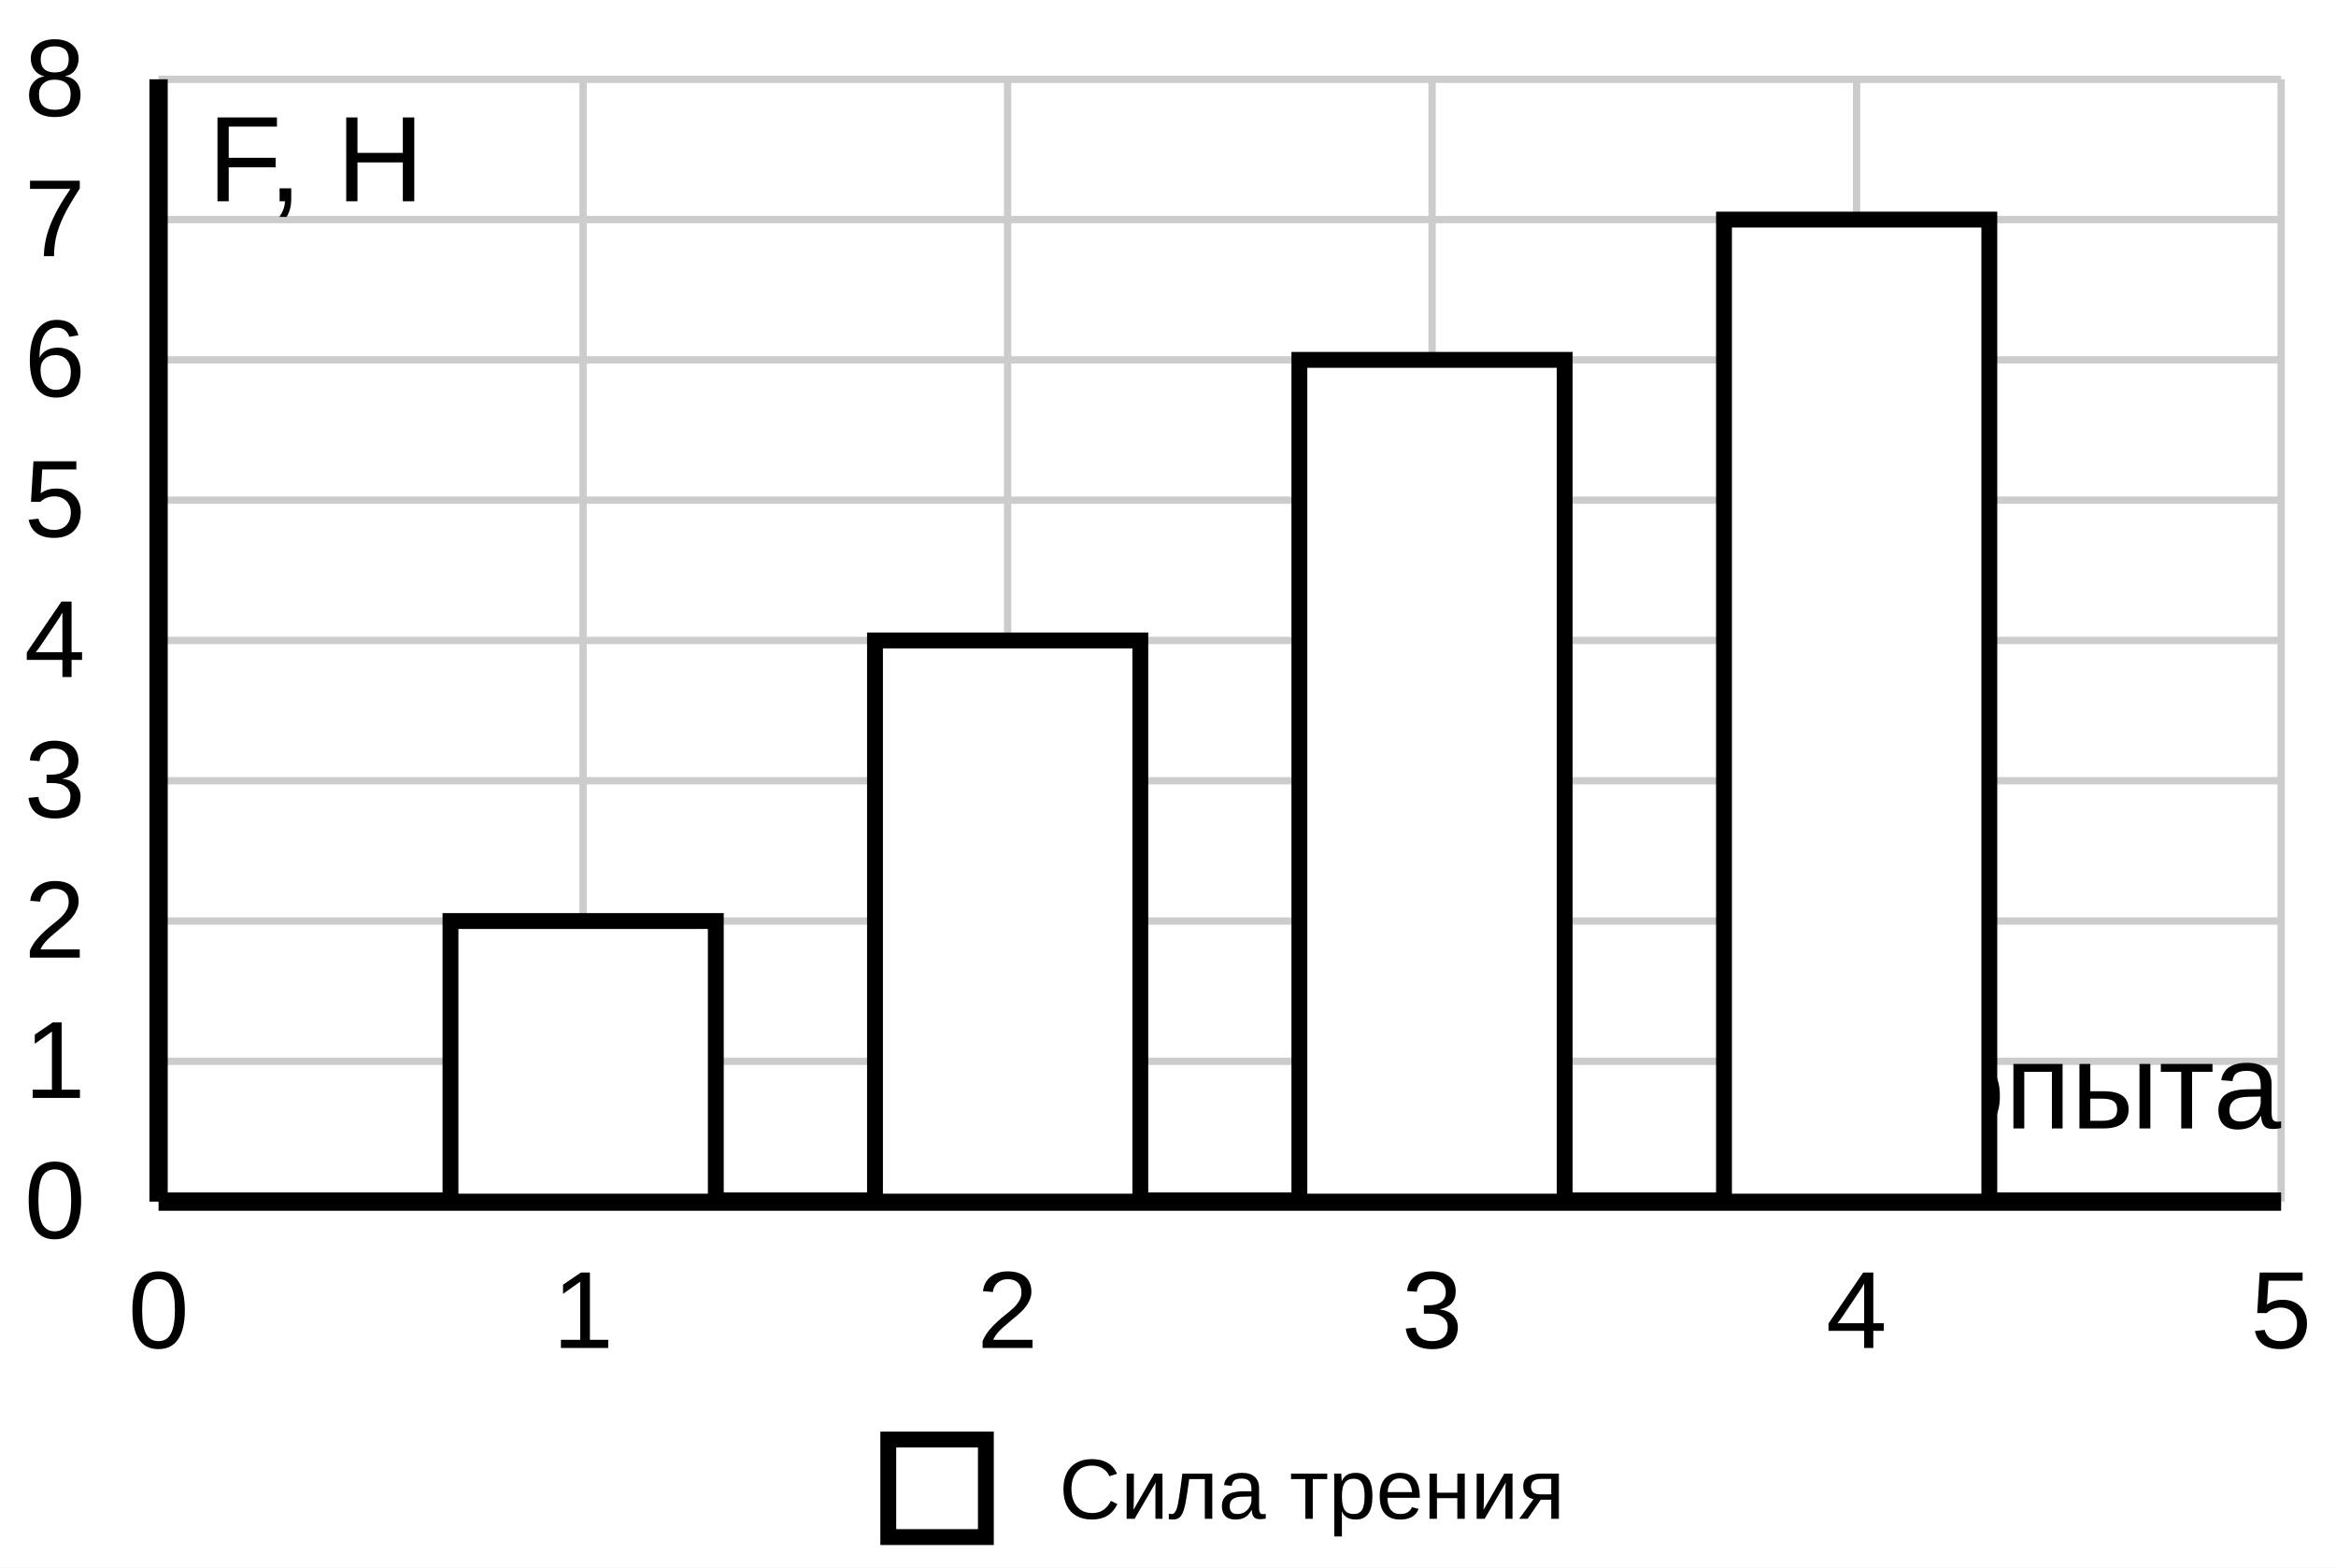
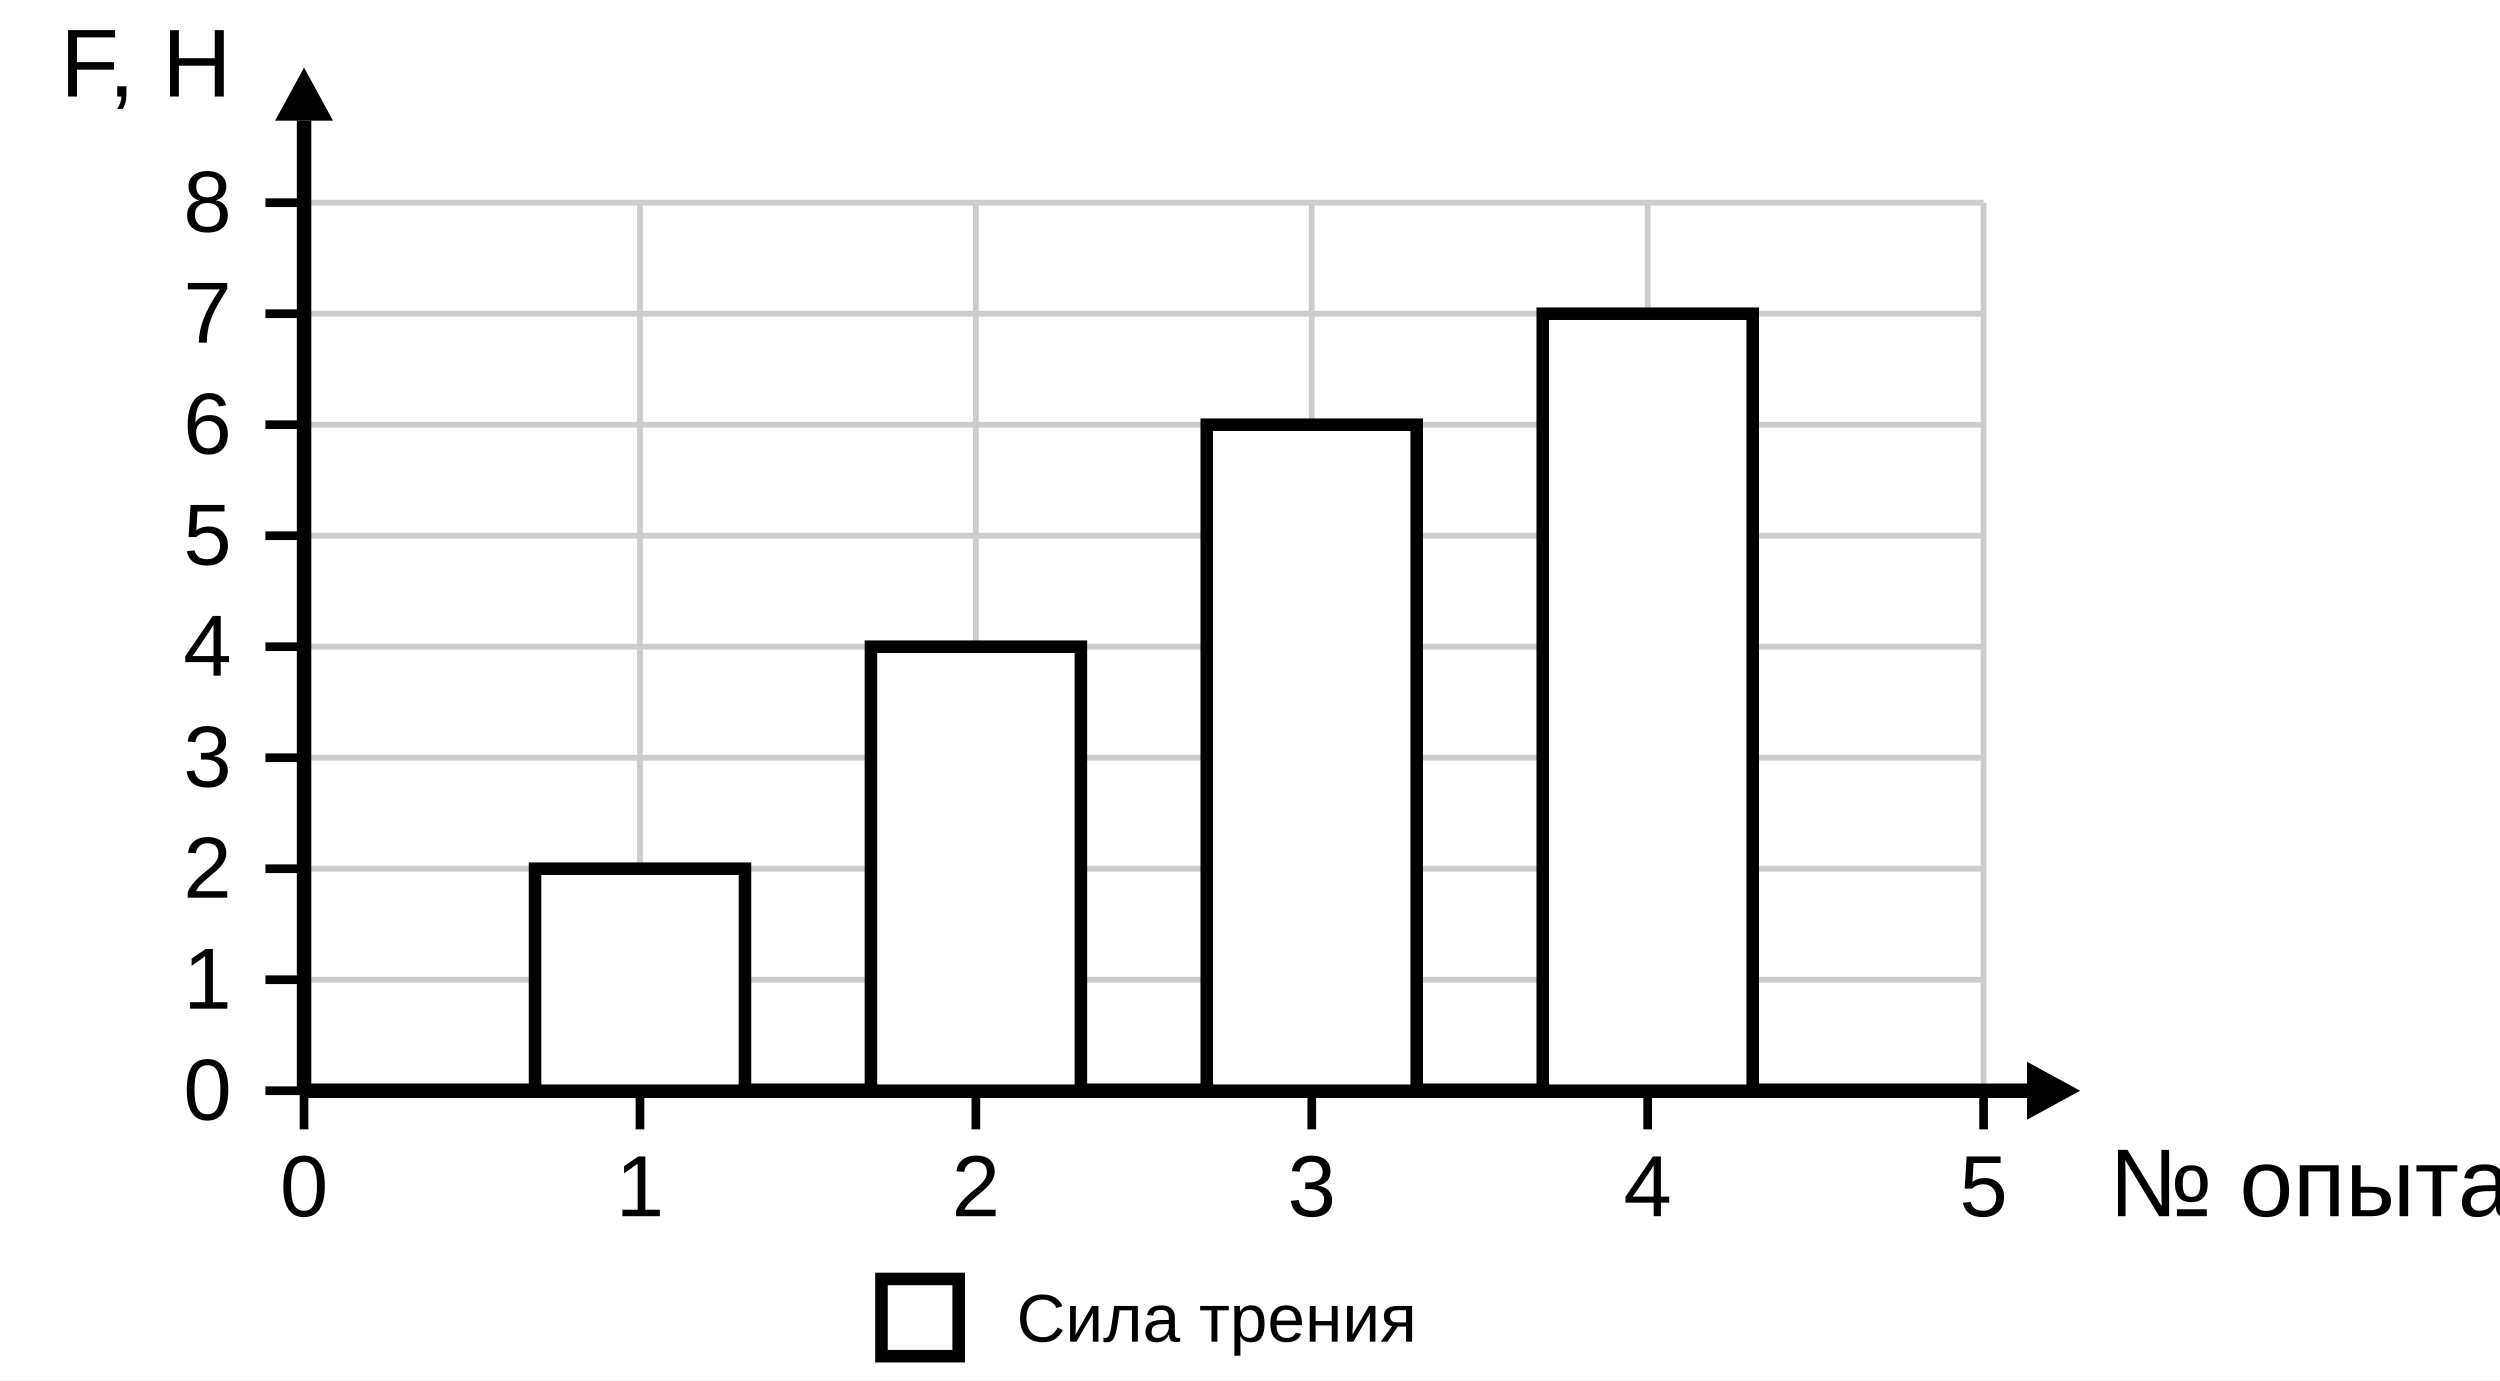
- <svg xmlns="http://www.w3.org/2000/svg" class="visual-svg" viewBox="-13 -6.5 191.5 128.5" font-family="PT Sans, Segoe UI, Verdana, Arial, sans-serif" width="287.25" height="192.75">
-   <rect x="-13" y="-6.5" width="191.5" height="128.5" fill="#fff" />
+ <svg xmlns="http://www.w3.org/2000/svg" class="visual-svg" viewBox="-31.5 -21 259 143" font-family="PT Sans, Segoe UI, Verdana, Arial, sans-serif" width="388.5" height="214.5">
+   <rect x="-31.5" y="-21" width="259" height="143" fill="#fff" />
  <line x1="0" y1="0" x2="0" y2="92" fill="none" stroke="#ccc" stroke-width="0.6" />
-   <text x="0" y="104" text-anchor="middle" fill="#000" font-size="9">0</text>
  <line x1="34.8" y1="0" x2="34.8" y2="92" fill="none" stroke="#ccc" stroke-width="0.6" />
-   <text x="34.8" y="104" text-anchor="middle" fill="#000" font-size="9">1</text>
  <line x1="69.6" y1="0" x2="69.6" y2="92" fill="none" stroke="#ccc" stroke-width="0.6" />
-   <text x="69.6" y="104" text-anchor="middle" fill="#000" font-size="9">2</text>
  <line x1="104.4" y1="0" x2="104.4" y2="92" fill="none" stroke="#ccc" stroke-width="0.6" />
-   <text x="104.4" y="104" text-anchor="middle" fill="#000" font-size="9">3</text>
  <line x1="139.2" y1="0" x2="139.2" y2="92" fill="none" stroke="#ccc" stroke-width="0.6" />
-   <text x="139.2" y="104" text-anchor="middle" fill="#000" font-size="9">4</text>
  <line x1="174" y1="0" x2="174" y2="92" fill="none" stroke="#ccc" stroke-width="0.6" />
-   <text x="174" y="104" text-anchor="middle" fill="#000" font-size="9">5</text>
  <line x1="0" y1="92" x2="174" y2="92" fill="none" stroke="#ccc" stroke-width="0.6" />
-   <text x="-6" y="95" text-anchor="end" fill="#000" font-size="9">0</text>
  <line x1="0" y1="80.5" x2="174" y2="80.5" fill="none" stroke="#ccc" stroke-width="0.6" />
-   <text x="-6" y="83.5" text-anchor="end" fill="#000" font-size="9">1</text>
  <line x1="0" y1="69" x2="174" y2="69" fill="none" stroke="#ccc" stroke-width="0.6" />
-   <text x="-6" y="72" text-anchor="end" fill="#000" font-size="9">2</text>
  <line x1="0" y1="57.5" x2="174" y2="57.5" fill="none" stroke="#ccc" stroke-width="0.6" />
-   <text x="-6" y="60.5" text-anchor="end" fill="#000" font-size="9">3</text>
  <line x1="0" y1="46" x2="174" y2="46" fill="none" stroke="#ccc" stroke-width="0.6" />
-   <text x="-6" y="49" text-anchor="end" fill="#000" font-size="9">4</text>
  <line x1="0" y1="34.5" x2="174" y2="34.5" fill="none" stroke="#ccc" stroke-width="0.6" />
-   <text x="-6" y="37.5" text-anchor="end" fill="#000" font-size="9">5</text>
  <line x1="0" y1="23" x2="174" y2="23" fill="none" stroke="#ccc" stroke-width="0.6" />
-   <text x="-6" y="26" text-anchor="end" fill="#000" font-size="9">6</text>
  <line x1="0" y1="11.5" x2="174" y2="11.5" fill="none" stroke="#ccc" stroke-width="0.6" />
-   <text x="-6" y="14.5" text-anchor="end" fill="#000" font-size="9">7</text>
  <line x1="0" y1="0" x2="174" y2="0" fill="none" stroke="#ccc" stroke-width="0.6" />
-   <text x="-6" y="3" text-anchor="end" fill="#000" font-size="9">8</text>
-   <line x1="0" y1="92" x2="174" y2="92" fill="none" stroke="#000" stroke-width="1.5" />
-   <line x1="0" y1="0" x2="0" y2="92" fill="none" stroke="#000" stroke-width="1.5" />
-   <text x="174" y="86" text-anchor="end" fill="#000" font-size="10">№ опыта</text>
-   <text x="4" y="10" fill="#000" font-size="10">F, Н</text>
+   <line x1="0" y1="92" x2="178.5" y2="92" fill="none" stroke="#000" stroke-width="1.5" />
+   <polygon points="184,92 178.5,89 178.5,95" fill="#000" />
+   <line x1="0" y1="92" x2="0" y2="-8.5" fill="none" stroke="#000" stroke-width="1.5" />
+   <polygon points="0,-14 -3,-8.5 3,-8.5" fill="#000" />
+   <text x="187" y="105" fill="#000" font-size="10">№ опыта</text>
+   <text x="-7.5" y="-11" text-anchor="end" fill="#000" font-size="10">F, Н</text>
+   <line x1="0" y1="92" x2="0" y2="96" fill="none" stroke="#000" stroke-width="0.9" />
+   <text x="0" y="105" text-anchor="middle" fill="#000" font-size="9">0</text>
+   <line x1="34.8" y1="92" x2="34.8" y2="96" fill="none" stroke="#000" stroke-width="0.9" />
+   <text x="34.8" y="105" text-anchor="middle" fill="#000" font-size="9">1</text>
+   <line x1="69.6" y1="92" x2="69.6" y2="96" fill="none" stroke="#000" stroke-width="0.9" />
+   <text x="69.6" y="105" text-anchor="middle" fill="#000" font-size="9">2</text>
+   <line x1="104.4" y1="92" x2="104.4" y2="96" fill="none" stroke="#000" stroke-width="0.9" />
+   <text x="104.4" y="105" text-anchor="middle" fill="#000" font-size="9">3</text>
+   <line x1="139.2" y1="92" x2="139.2" y2="96" fill="none" stroke="#000" stroke-width="0.9" />
+   <text x="139.2" y="105" text-anchor="middle" fill="#000" font-size="9">4</text>
+   <line x1="174" y1="92" x2="174" y2="96" fill="none" stroke="#000" stroke-width="0.9" />
+   <text x="174" y="105" text-anchor="middle" fill="#000" font-size="9">5</text>
+   <line x1="0" y1="92" x2="-4" y2="92" fill="none" stroke="#000" stroke-width="0.9" />
+   <text x="-7.5" y="95" text-anchor="end" fill="#000" font-size="9">0</text>
+   <line x1="0" y1="80.5" x2="-4" y2="80.5" fill="none" stroke="#000" stroke-width="0.9" />
+   <text x="-7.5" y="83.5" text-anchor="end" fill="#000" font-size="9">1</text>
+   <line x1="0" y1="69" x2="-4" y2="69" fill="none" stroke="#000" stroke-width="0.9" />
+   <text x="-7.5" y="72" text-anchor="end" fill="#000" font-size="9">2</text>
+   <line x1="0" y1="57.5" x2="-4" y2="57.5" fill="none" stroke="#000" stroke-width="0.9" />
+   <text x="-7.5" y="60.5" text-anchor="end" fill="#000" font-size="9">3</text>
+   <line x1="0" y1="46" x2="-4" y2="46" fill="none" stroke="#000" stroke-width="0.9" />
+   <text x="-7.5" y="49" text-anchor="end" fill="#000" font-size="9">4</text>
+   <line x1="0" y1="34.5" x2="-4" y2="34.5" fill="none" stroke="#000" stroke-width="0.9" />
+   <text x="-7.5" y="37.5" text-anchor="end" fill="#000" font-size="9">5</text>
+   <line x1="0" y1="23" x2="-4" y2="23" fill="none" stroke="#000" stroke-width="0.9" />
+   <text x="-7.5" y="26" text-anchor="end" fill="#000" font-size="9">6</text>
+   <line x1="0" y1="11.5" x2="-4" y2="11.5" fill="none" stroke="#000" stroke-width="0.9" />
+   <text x="-7.5" y="14.5" text-anchor="end" fill="#000" font-size="9">7</text>
+   <line x1="0" y1="0" x2="-4" y2="0" fill="none" stroke="#000" stroke-width="0.9" />
+   <text x="-7.5" y="3" text-anchor="end" fill="#000" font-size="9">8</text>
  <rect x="23.93" y="69" width="21.75" height="23" fill="#fff" stroke="#000" stroke-width="1.3" />
  <rect x="58.73" y="46" width="21.75" height="46" fill="#fff" stroke="#000" stroke-width="1.3" />
  <rect x="93.52" y="23" width="21.75" height="69" fill="#fff" stroke="#000" stroke-width="1.3" />
  <rect x="128.33" y="11.5" width="21.75" height="80.5" fill="#fff" stroke="#000" stroke-width="1.3" />
  <rect x="59.82" y="111.5" width="8" height="8" fill="#fff" stroke="#000" stroke-width="1.3" />
  <text x="73.82" y="118" fill="#000" font-size="7">Сила трения</text>
</svg>
